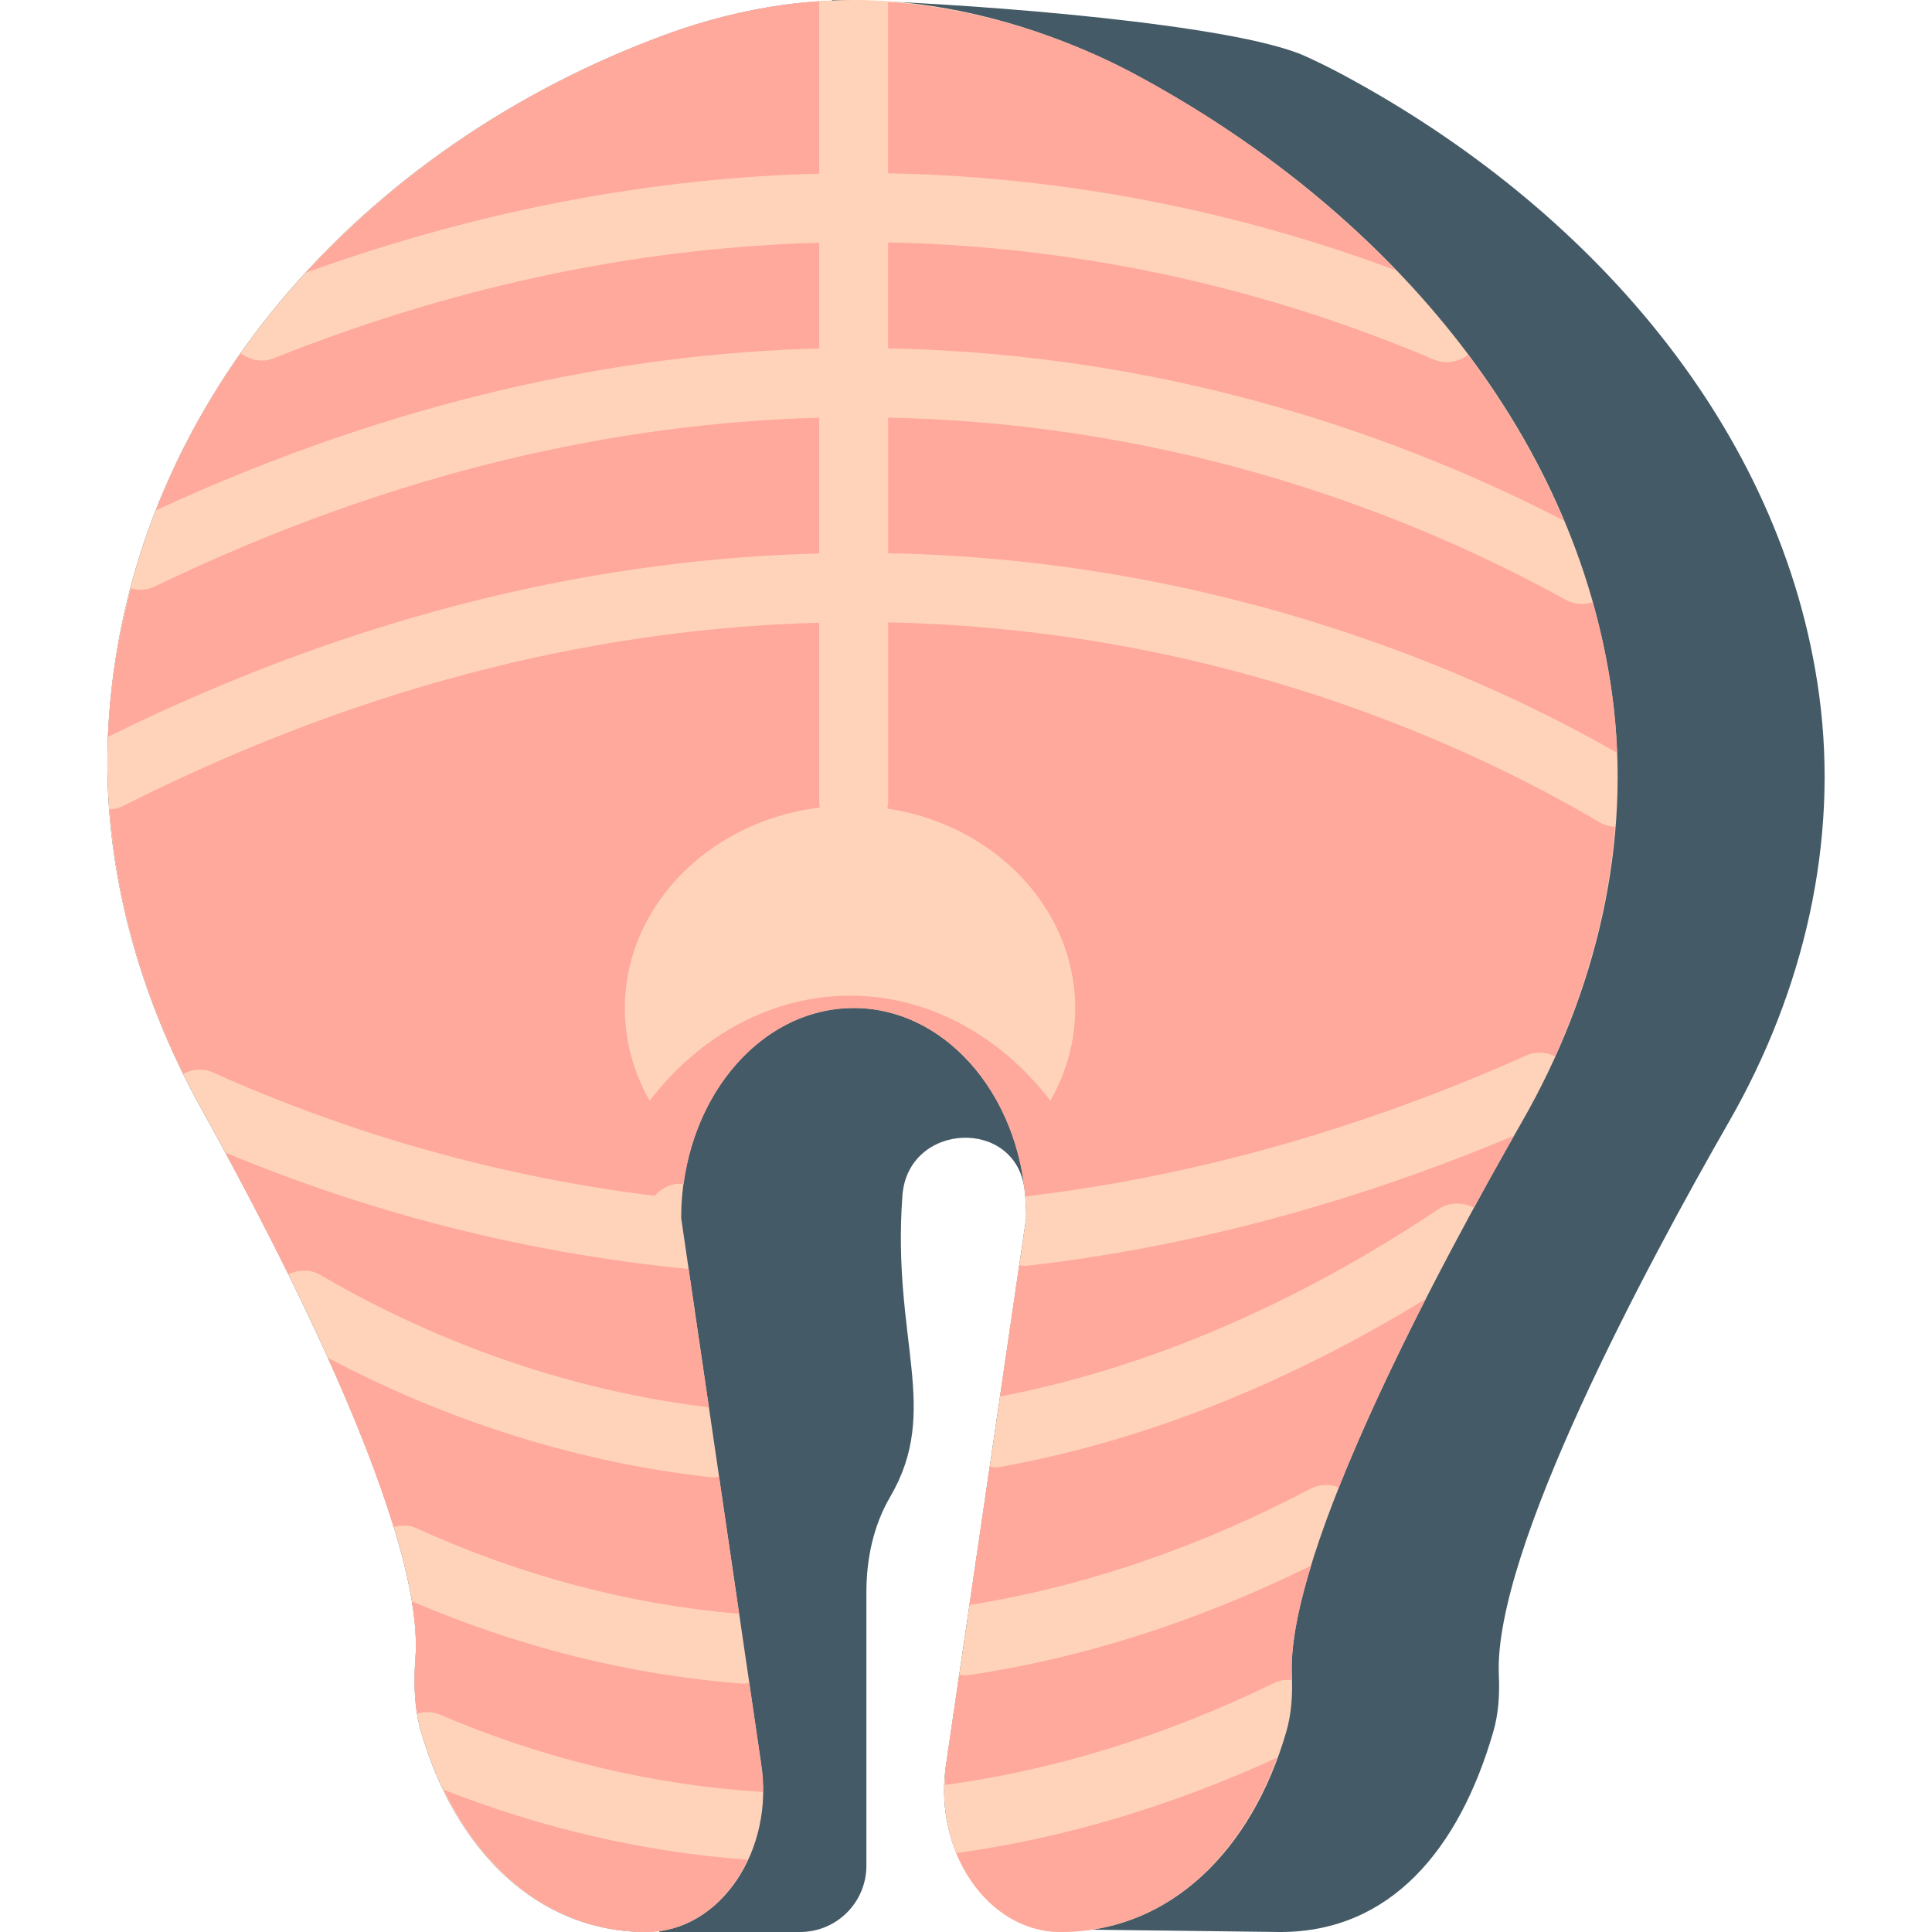
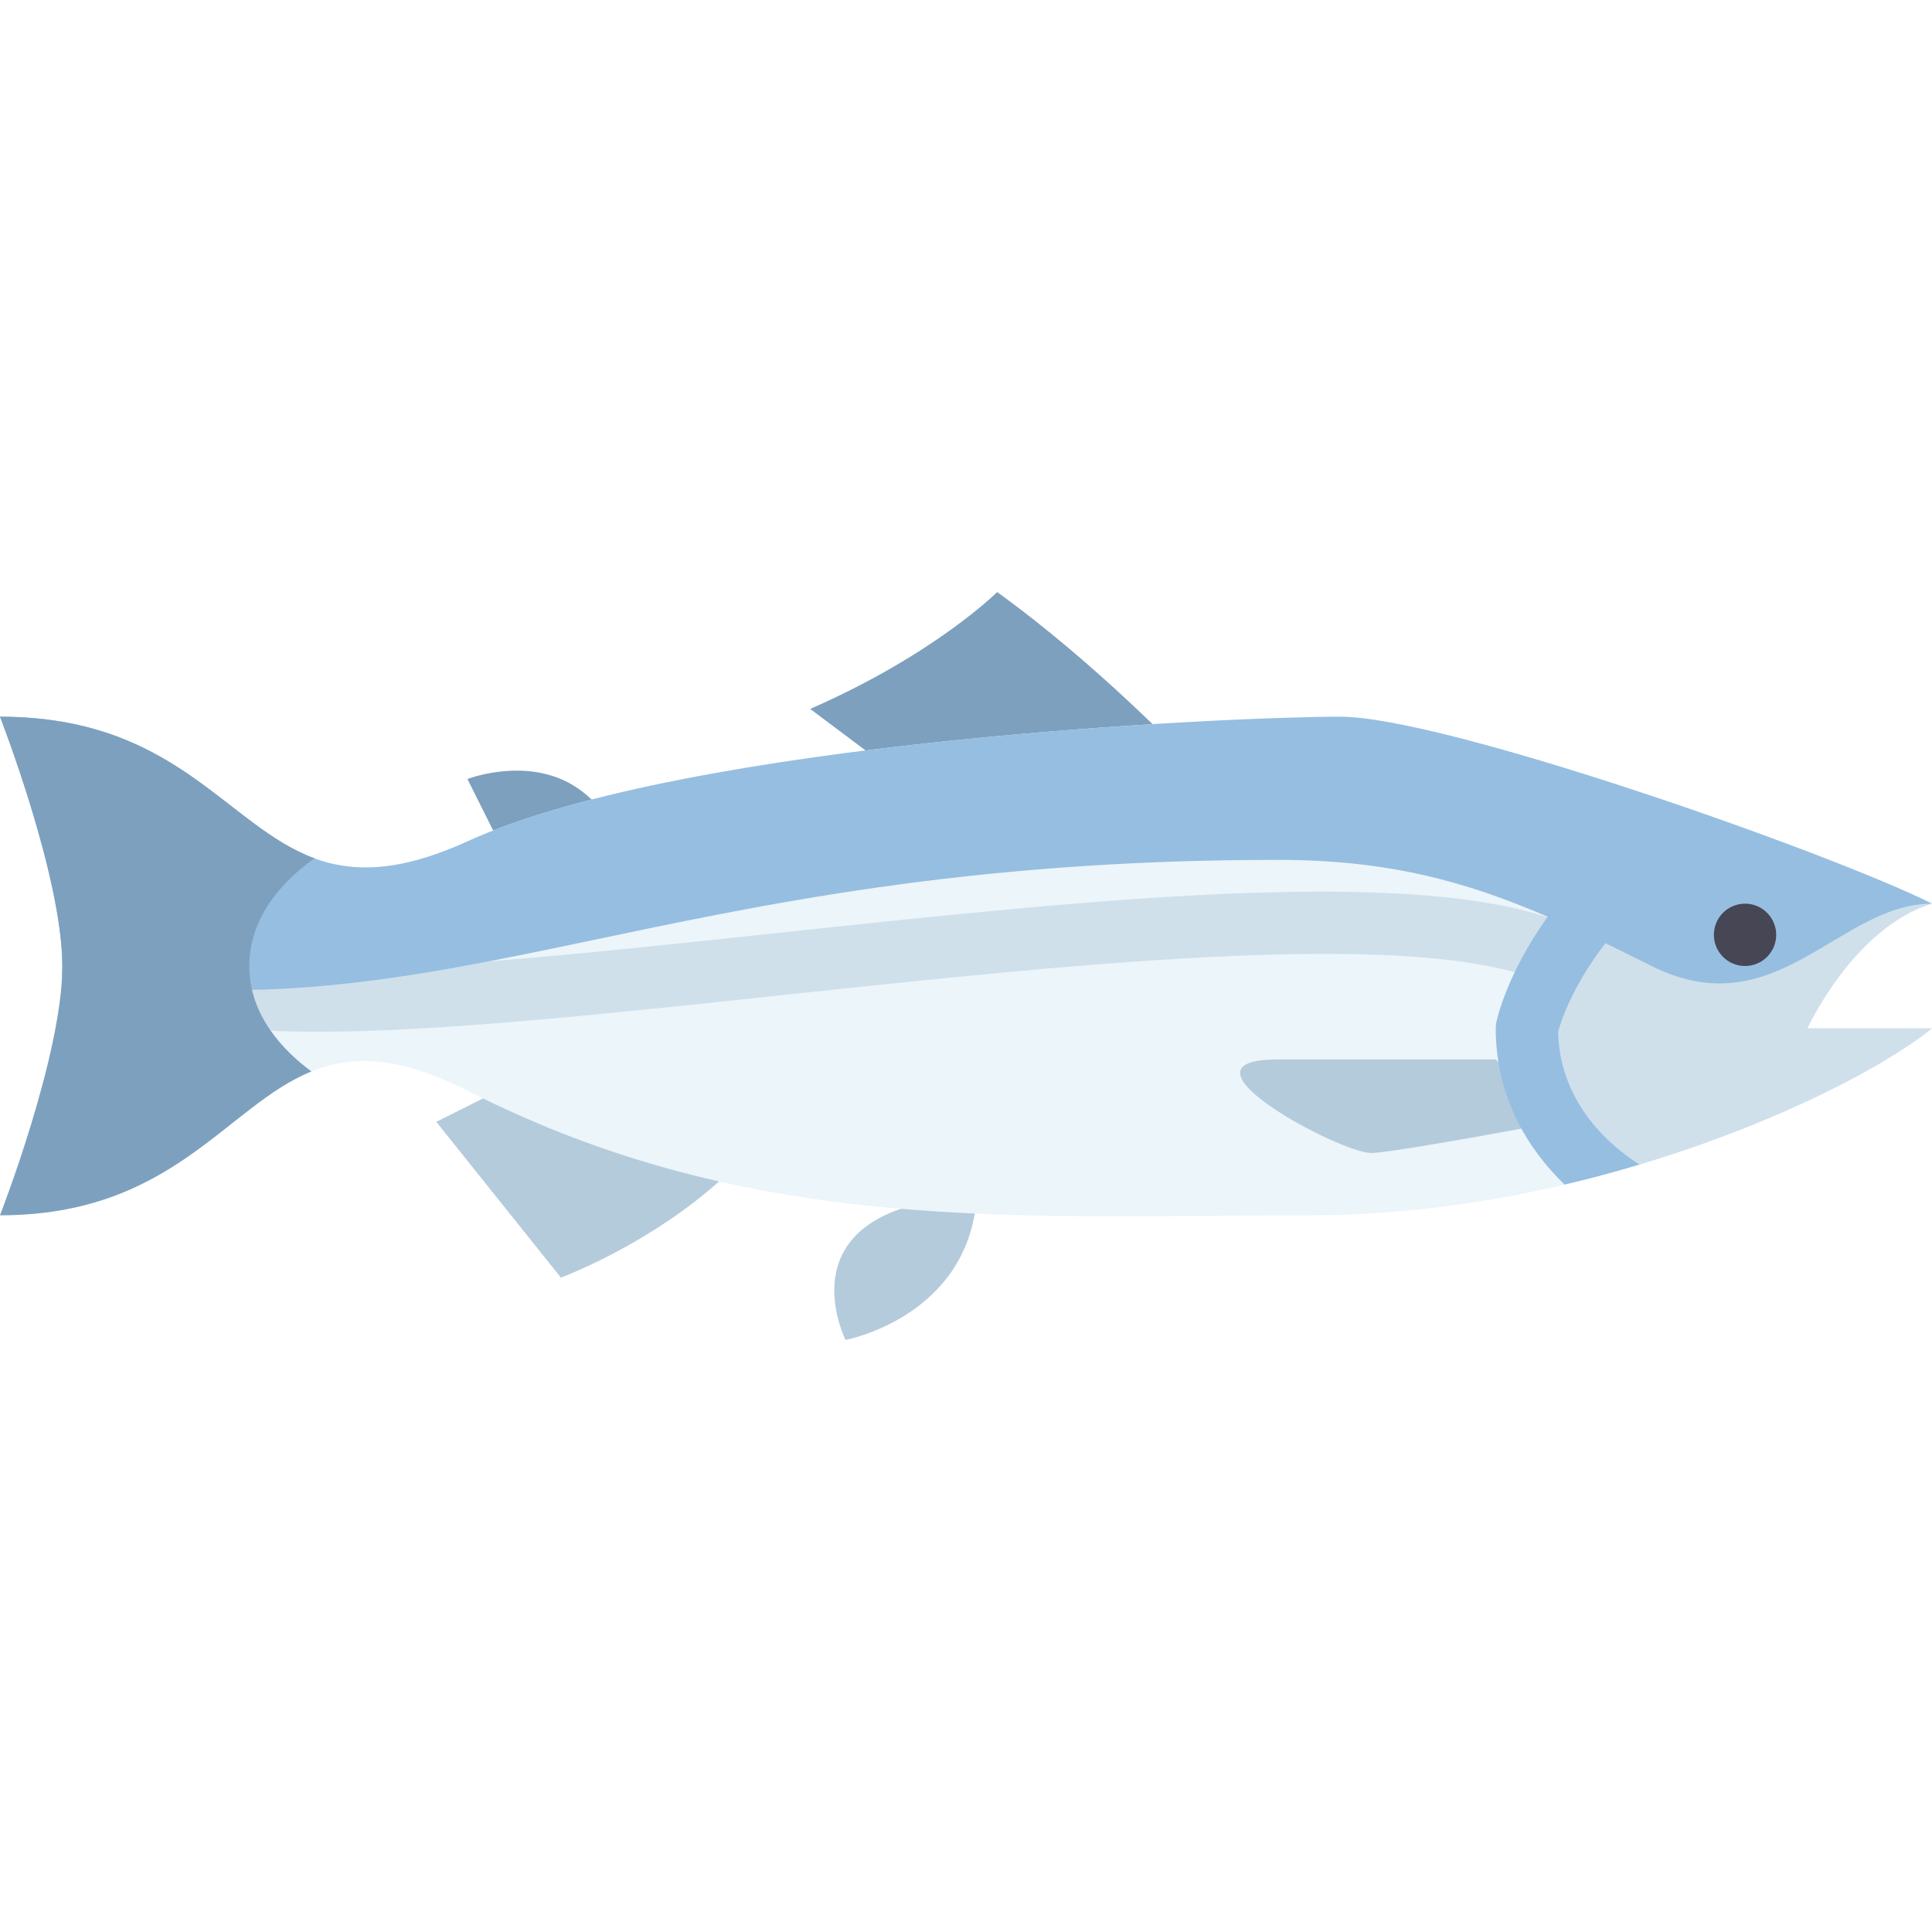
- <svg xmlns="http://www.w3.org/2000/svg" version="1.1" id="Capa_1" x="0px" y="0px" viewBox="0 0 56 56" style="enable-background:new 0 0 56 56;" xml:space="preserve">
+ <svg xmlns="http://www.w3.org/2000/svg" version="1.1" id="Layer_1" x="0px" y="0px" viewBox="0 0 512.002 512.002" style="enable-background:new 0 0 512.002 512.002;" xml:space="preserve">
  <g>
-     <path style="fill:#445A66;" d="M52.729,20.146c-1.051-7.759-6.703-14.164-13.803-17.978c-0.358-0.192-0.72-0.371-1.087-0.538   c-2.07-0.938-9.501-1.5-12.745-1.609C24.978,0.018,24.86,0,24.744,0h0c-0.057,0-0.115,0.005-0.172,0.006   C24.401,0.002,24.243,0,24.113,0l0.006,0.022c-0.463,0.02-0.926,0.054-1.387,0.117c-1.153,0.158-2.289,0.446-3.396,0.85   C10.509,4.208,3.575,11.784,3.132,21.261C2.954,25.073,4,28.836,5.854,32.172c2.299,4.137,6.466,12.205,6.189,15.882   c-0.058,0.763-0.028,1.488,0.161,2.141c0.993,3.43,3.363,5.805,6.54,5.805c0.124,0,0.238-0.034,0.358-0.05L19.113,56h4.078   c1.062,0,1.922-0.861,1.922-1.922l0-7.93c0-0.961,0.202-1.927,0.687-2.757c1.482-2.533,0.048-4.542,0.357-8.736   c0.158-2.143,3.317-2.278,3.545-0.141c0.028,0.259,0.042,0.522,0.042,0.79l-2.312,15.778c-0.376,2.291,0.887,4.426,2.696,4.833   L37.113,56c3.176,0,5.178-2.375,6.171-5.805c0.148-0.51,0.187-1.06,0.161-1.633c-0.168-3.603,4.294-11.903,6.68-16.064   C52.27,28.755,53.308,24.422,52.729,20.146z" />
-     <path style="fill:#FFD3B9;" d="M22.732,0.139c-1.153,0.158-2.289,0.446-3.396,0.85C10.509,4.208,3.575,11.784,3.132,21.261   C2.954,25.073,4,28.836,5.854,32.172c2.299,4.137,6.466,12.205,6.189,15.882c-0.058,0.763-0.028,1.488,0.161,2.141   c0.993,3.43,3.363,5.805,6.54,5.805h0c2.131,0,3.73-2.374,3.312-4.918l-2.312-15.778c0-3.362,2.239-6.087,5-6.087h0   c2.761,0,5,2.725,5,6.087l-2.312,15.778C27.014,53.626,28.612,56,30.744,56h0c3.176,0,5.547-2.375,6.54-5.805   c0.148-0.51,0.187-1.059,0.161-1.633c-0.168-3.602,4.294-11.903,6.68-16.064c2.146-3.743,3.184-8.077,2.605-12.352   c-1.051-7.759-6.703-14.164-13.803-17.978c-0.358-0.192-0.72-0.371-1.087-0.538C29.521,0.581,27.094,0,24.744,0h0   C24.073,0,23.401,0.047,22.732,0.139z" />
-     <g>
-       <path style="fill:#FFA89C;" d="M23.743,16.043v-3.936C17.988,12.265,11.498,13.617,4.487,17c-0.225,0.109-0.469,0.115-0.694,0.054    c-0.356,1.354-0.593,2.755-0.661,4.207c-0.001,0.032,0.001,0.064-0.001,0.096C10.637,17.65,17.601,16.198,23.743,16.043z" />
-       <path style="fill:#FFA89C;" d="M23.743,5.033V0.035c-0.338,0.023-0.675,0.058-1.012,0.104c-1.153,0.158-2.289,0.446-3.396,0.85    C15.305,2.459,11.678,4.846,8.874,7.9C14.203,5.98,19.191,5.151,23.743,5.033z" />
-       <path style="fill:#FFA89C;" d="M6.53,33.408c0.57,1.054,1.199,2.254,1.827,3.527c0.29-0.14,0.634-0.154,0.934,0.022    c2.454,1.438,6.386,3.251,11.256,3.834l-0.587-4.008l-0.251-0.026C15.163,36.291,10.738,35.161,6.53,33.408z" />
-       <path style="fill:#FFA89C;" d="M23.743,7.037c-4.802,0.13-10.106,1.074-15.805,3.346c-0.333,0.135-0.691,0.059-0.962-0.145    c-0.996,1.414-1.823,2.938-2.455,4.553c6.976-3.22,13.453-4.54,19.222-4.691V7.037z" />
-       <path style="fill:#FFA89C;" d="M46.164,17.456c-0.098,0.031-0.199,0.052-0.302,0.052c-0.163,0-0.329-0.04-0.482-0.125    c-4.212-2.324-11.021-5.104-19.636-5.278v3.93c9.726,0.191,17.172,3.524,21.128,5.786c-0.022-0.558-0.067-1.117-0.142-1.674    C46.605,19.229,46.411,18.333,46.164,17.456z" />
-       <path style="fill:#FFA89C;" d="M25.743,10.098c8.374,0.162,15.123,2.683,19.585,4.993c-0.716-1.703-1.656-3.31-2.777-4.807    c-0.174,0.134-0.385,0.215-0.606,0.215c-0.131,0-0.264-0.025-0.392-0.08c-4.059-1.726-9.443-3.264-15.81-3.392V10.098z" />
-       <path style="fill:#FFA89C;" d="M25.743,5.022c5.75,0.111,10.732,1.326,14.726,2.816c-2.16-2.243-4.735-4.162-7.544-5.671    c-0.358-0.192-0.72-0.371-1.087-0.538c-1.991-0.902-4.061-1.431-6.095-1.57V5.022z" />
-       <path style="fill:#FFA89C;" d="M27.72,53.711C28.267,55.05,29.397,56,30.744,56h0c2.935,0,5.166-2.04,6.274-5.054    C33.935,52.359,30.813,53.29,27.72,53.711z" />
-       <path style="fill:#FFA89C;" d="M29.009,42.516c-0.061,0.011-0.12,0.016-0.179,0.016c-0.049,0-0.094-0.018-0.142-0.025L28.1,46.521    c3.309-0.53,6.634-1.659,9.888-3.37c0.265-0.139,0.561-0.138,0.82-0.038c0.705-1.772,1.605-3.672,2.519-5.464    C37.271,40.133,33.134,41.771,29.009,42.516z" />
-       <path style="fill:#FFA89C;" d="M27.947,48.563c-0.049,0-0.094-0.019-0.142-0.026l-0.373,2.545    c-0.036,0.222-0.039,0.439-0.045,0.656c3.169-0.425,6.383-1.419,9.554-2.961c0.162-0.079,0.333-0.094,0.501-0.083    c-0.001-0.045,0.005-0.087,0.002-0.132c-0.039-0.84,0.181-1.943,0.561-3.182c-3.261,1.606-6.59,2.677-9.909,3.171    C28.045,48.559,27.995,48.563,27.947,48.563z" />
-       <path style="fill:#FFA89C;" d="M21.717,48.776c-0.048,0.007-0.092,0.027-0.142,0.027c-0.025,0-0.052-0.001-0.078-0.003    c-3.253-0.252-6.465-1.059-9.561-2.386c0.1,0.608,0.142,1.162,0.106,1.64c-0.042,0.564-0.036,1.105,0.045,1.614    c0.212-0.059,0.44-0.064,0.658,0.028c3.015,1.29,6.152,2.044,9.326,2.241c0.015,0.001,0.028,0.01,0.043,0.011    c0.003-0.285-0.012-0.574-0.06-0.867L21.717,48.776z" />
-       <path style="fill:#FFA89C;" d="M29.801,36.686c-0.039,0.005-0.077,0.007-0.115,0.007c-0.05,0-0.094-0.019-0.142-0.026    l-0.558,3.811c4.247-0.818,8.523-2.64,12.713-5.432c0.318-0.211,0.708-0.205,1.023-0.037c0.414-0.761,0.807-1.463,1.165-2.092    C39.229,34.873,34.497,36.146,29.801,36.686z" />
-       <path style="fill:#FFA89C;" d="M12.091,44.303c3.017,1.376,6.156,2.202,9.333,2.475l-0.583-3.982    c-0.048,0.007-0.092,0.026-0.142,0.026c-0.036,0-0.073-0.002-0.109-0.006c-3.786-0.414-7.59-1.608-11.089-3.46    c0.76,1.683,1.439,3.375,1.907,4.905C11.628,44.2,11.867,44.2,12.091,44.303z" />
-       <path style="fill:#FFA89C;" d="M29.718,34.68c4.838-0.572,9.722-1.944,14.519-4.085c0.28-0.126,0.579-0.101,0.835,0.022    c0.954-2.112,1.559-4.36,1.741-6.652c-0.155-0.008-0.311-0.048-0.453-0.132c-3.629-2.147-10.939-5.596-20.616-5.793v5.178    c0,0.553-0.447,1-1,1s-1-0.447-1-1v-5.168c-5.997,0.159-12.812,1.595-20.17,5.308c-0.128,0.064-0.263,0.096-0.397,0.104    c0.197,2.658,0.951,5.255,2.135,7.661c0.261-0.135,0.572-0.167,0.861-0.038c4.074,1.828,8.377,3.03,12.806,3.577    c0.152-0.181,0.368-0.309,0.62-0.346c0.075-0.012,0.144,0.005,0.216,0.01c0.385-2.895,2.442-5.108,4.929-5.108h0    C27.332,29.217,29.461,31.611,29.718,34.68z" />
-       <path style="fill:#FFA89C;" d="M12.864,51.879c1.203,2.49,3.26,4.121,5.88,4.121c1.279,0,2.355-0.863,2.93-2.095    C18.681,53.69,15.725,53,12.864,51.879z" />
-     </g>
-     <path style="fill:#FFD3B9;" d="M24.638,23.355c-3.599,0-6.527,2.635-6.527,5.874c0,0.94,0.25,1.854,0.72,2.675   c1.467-1.913,3.568-3.044,5.807-3.044s4.341,1.131,5.807,3.044c0.47-0.822,0.72-1.735,0.72-2.675   C31.165,25.99,28.237,23.355,24.638,23.355z" />
+     <path style="fill:#B4CBDC;" d="M198.195,305.55c-20.129,22.194-49.548,33.032-49.548,33.032l-33.032-41.29l16.516-8.258   L198.195,305.55z" />
+     <path style="fill:#B4CBDC;" d="M242.237,319.313c-32,8.258-18.168,35.785-18.168,35.785s30.108-5.592,34.408-34.408   L242.237,319.313z" />
  </g>
+   <g>
+     <path style="fill:#7DA0BE;" d="M132.13,222.969l-8.258-16.516c0,0,12.812-5.016,24.774,0c10.666,4.473,16.516,16.516,16.516,16.516   H132.13z" />
+     <path style="fill:#7DA0BE;" d="M313.808,200.259c0,0-23.226-24.387-49.548-43.355c0,0-16.516,16.516-49.548,30.968l24.774,18.581   L313.808,200.259z" />
+   </g>
+   <path style="fill:#EBF5FA;" d="M512.001,239.485c-20.645,6.194-33.032,33.032-33.032,33.032h33.032  c-19.269,15.828-88.086,49.548-165.162,49.548s-147.269,5.505-222.968-33.032C66.239,259.693,67.097,322.066,0,322.066  c0,0,16.516-42.323,16.516-66.065c0-23.742-16.515-66.065-16.515-66.065c67.097,0,65.032,59.871,123.871,33.032  s203.355-33.032,231.226-33.032S485.163,226.066,512.001,239.485z" />
+   <g>
+     <path style="fill:#CFE0EB;" d="M478.97,272.517c0,0,12.387-26.839,33.032-33.032c-13.137-6.568-44.329-18.567-76.019-29.117   c-41.552,50.048-28.587,84.728-16.667,102.393c44.78-11.157,79.815-29.671,92.686-40.244H478.97z" />
+     <path style="fill:#CFE0EB;" d="M84.211,273.429c-10.629,0-19.96-0.508-27.661-1.694l2.517-16.322   c28.976,4.459,85.847-1.637,146.048-8.065c87.129-9.322,177.234-18.96,213.549-0.798l-7.387,14.774   c-31.976-15.992-123.588-6.185-204.403,2.443C160.735,268.702,116.517,273.429,84.211,273.429z" />
+   </g>
+   <path style="fill:#B4CBDC;" d="M396.389,280.775c0,0-41.29,0-57.807,0c-29.936,0,16.516,24.774,24.774,24.774  c5.885,0,49.548-8.258,49.548-8.258L396.389,280.775z" />
+   <path style="fill:#96BEE1;" d="M355.099,189.936c-27.871,0-172.387,6.194-231.226,33.032S67.098,189.936,0.001,189.936  c0,0,16.516,42.323,16.516,66.065c0,0.853-0.065,1.779-0.107,2.678c103.16,17.238,157.011-30.804,322.173-30.804  c29.356,0,49.937,5.721,71.559,15.079c-10.72,14.989-13.401,26.992-13.592,27.941c-0.105,0.533-0.161,1.081-0.161,1.621  c0,17.914,8.236,31.745,18.244,41.413c6.853-1.601,13.433-3.408,19.816-5.316c-9.504-6.083-21.143-17.605-21.537-35.177  c0.683-2.587,3.737-12.055,12.533-23.479c3.959,1.918,8.019,3.936,12.234,6.043c33.032,16.516,49.548-16.516,74.323-16.516  C485.163,226.066,382.97,189.936,355.099,189.936z" />
+   <circle style="fill:#464655;" cx="462.454" cy="247.743" r="8.258" />
+   <path style="fill:#7DA0BE;" d="M82.537,283.945c-7.201-5.298-16.472-14.677-16.472-27.944c0-13.776,9.992-23.365,17.286-28.538  c-23.482-8.632-36.72-37.527-83.351-37.527c0,0,16.516,42.323,16.516,66.065c0,23.742-16.516,66.065-16.516,66.065  C45.734,322.066,59.905,293.108,82.537,283.945z" />
  <g>
</g>
  <g>
</g>
  <g>
</g>
  <g>
</g>
  <g>
</g>
  <g>
</g>
  <g>
</g>
  <g>
</g>
  <g>
</g>
  <g>
</g>
  <g>
</g>
  <g>
</g>
  <g>
</g>
  <g>
</g>
  <g>
</g>
</svg>
